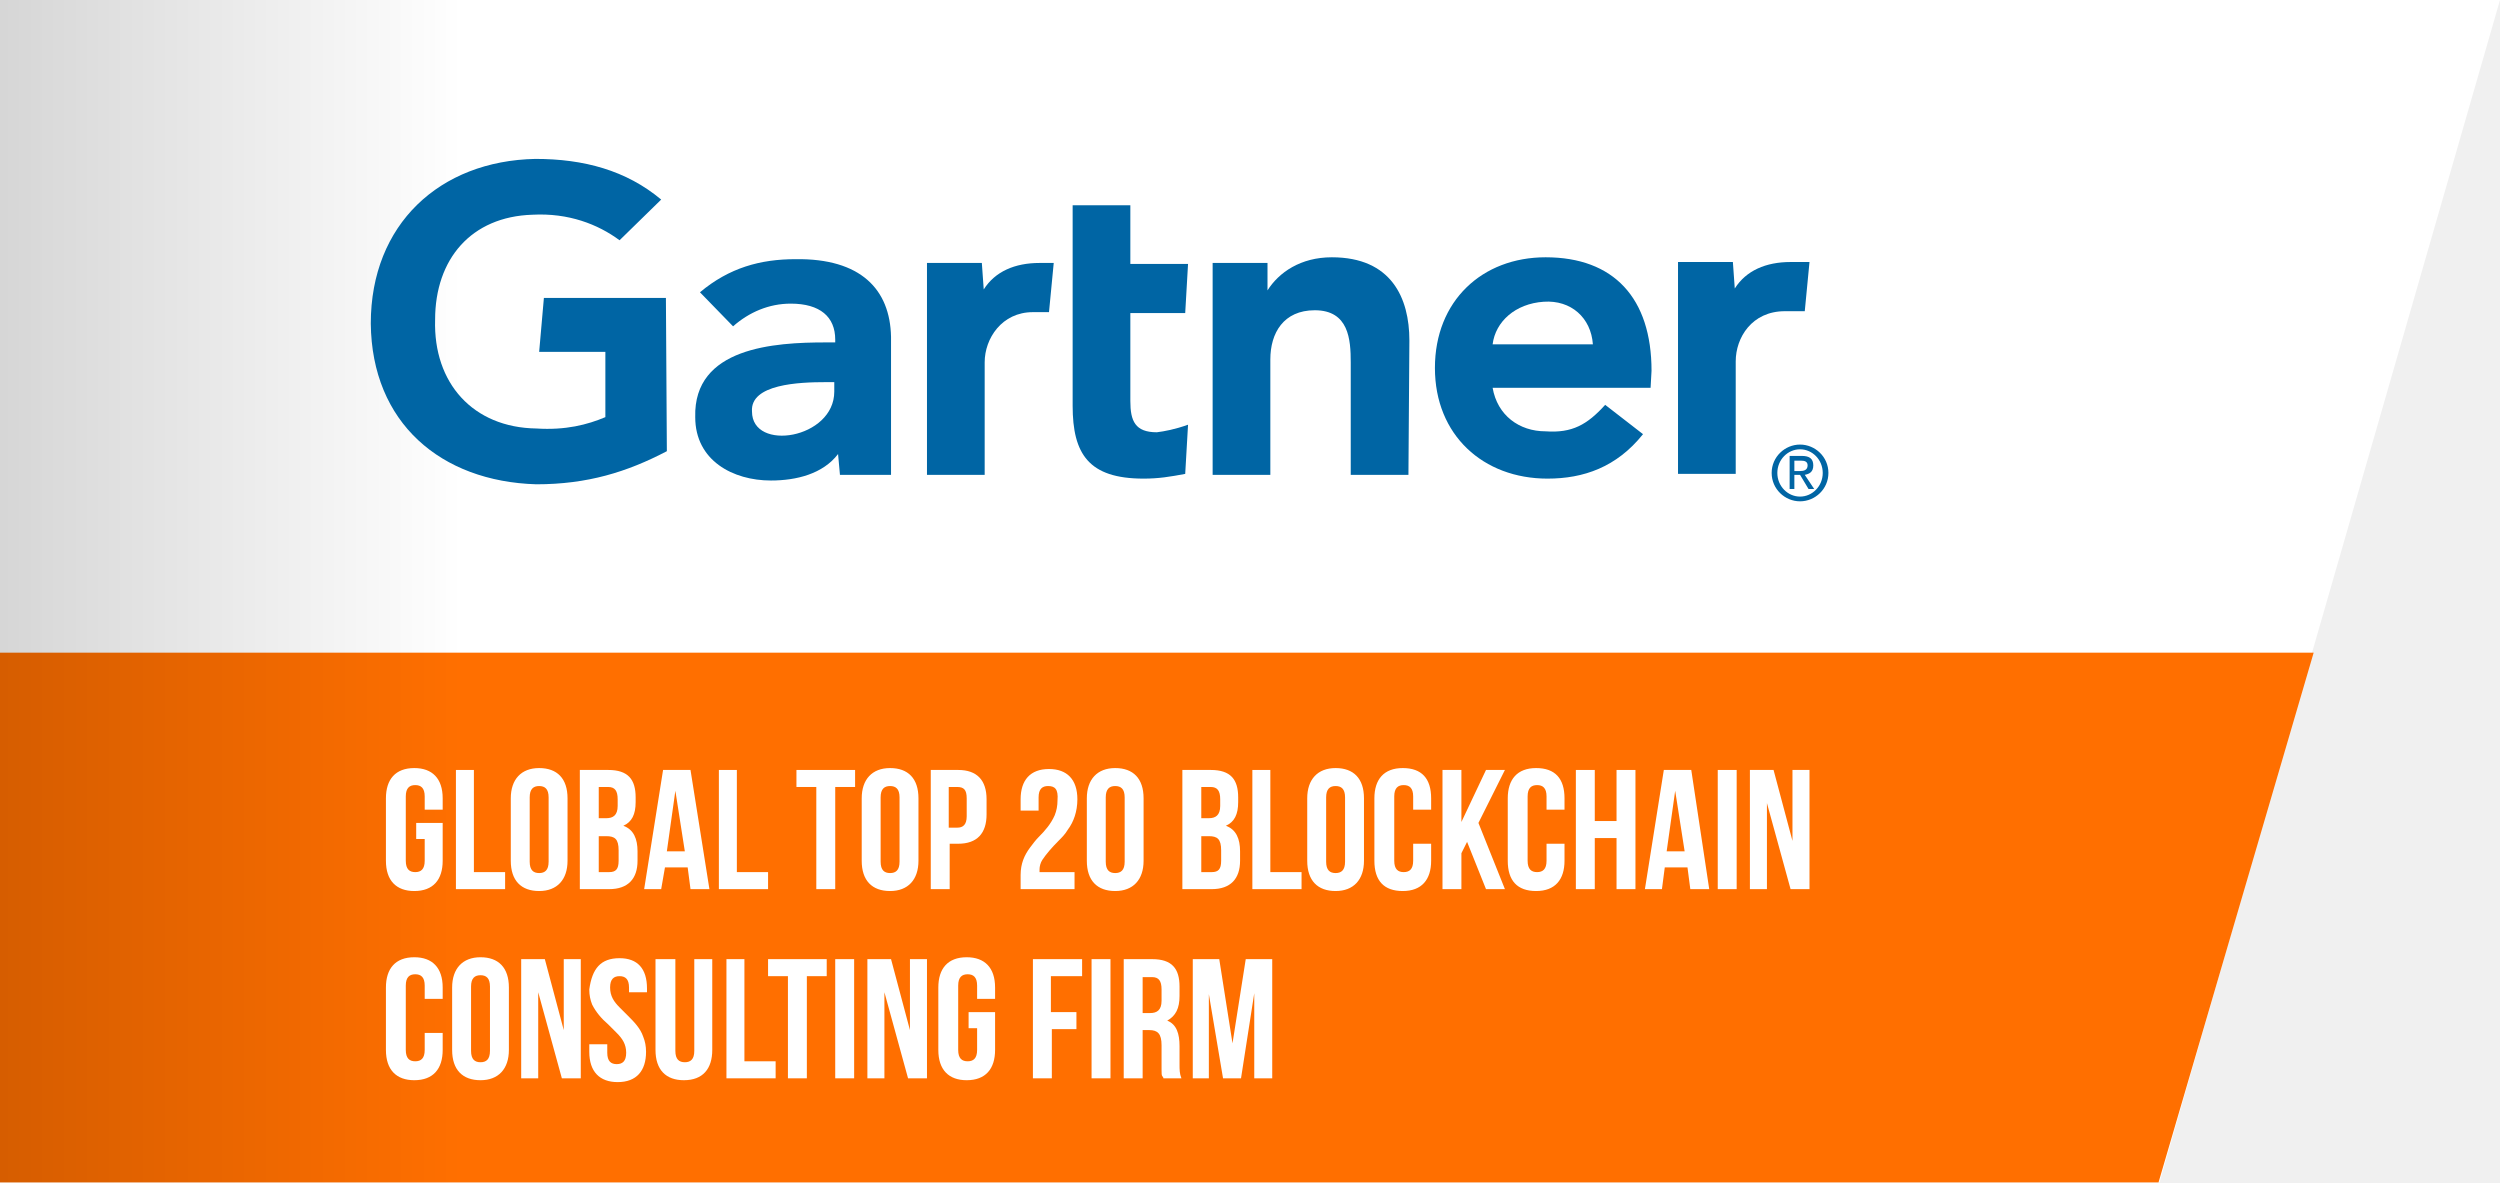
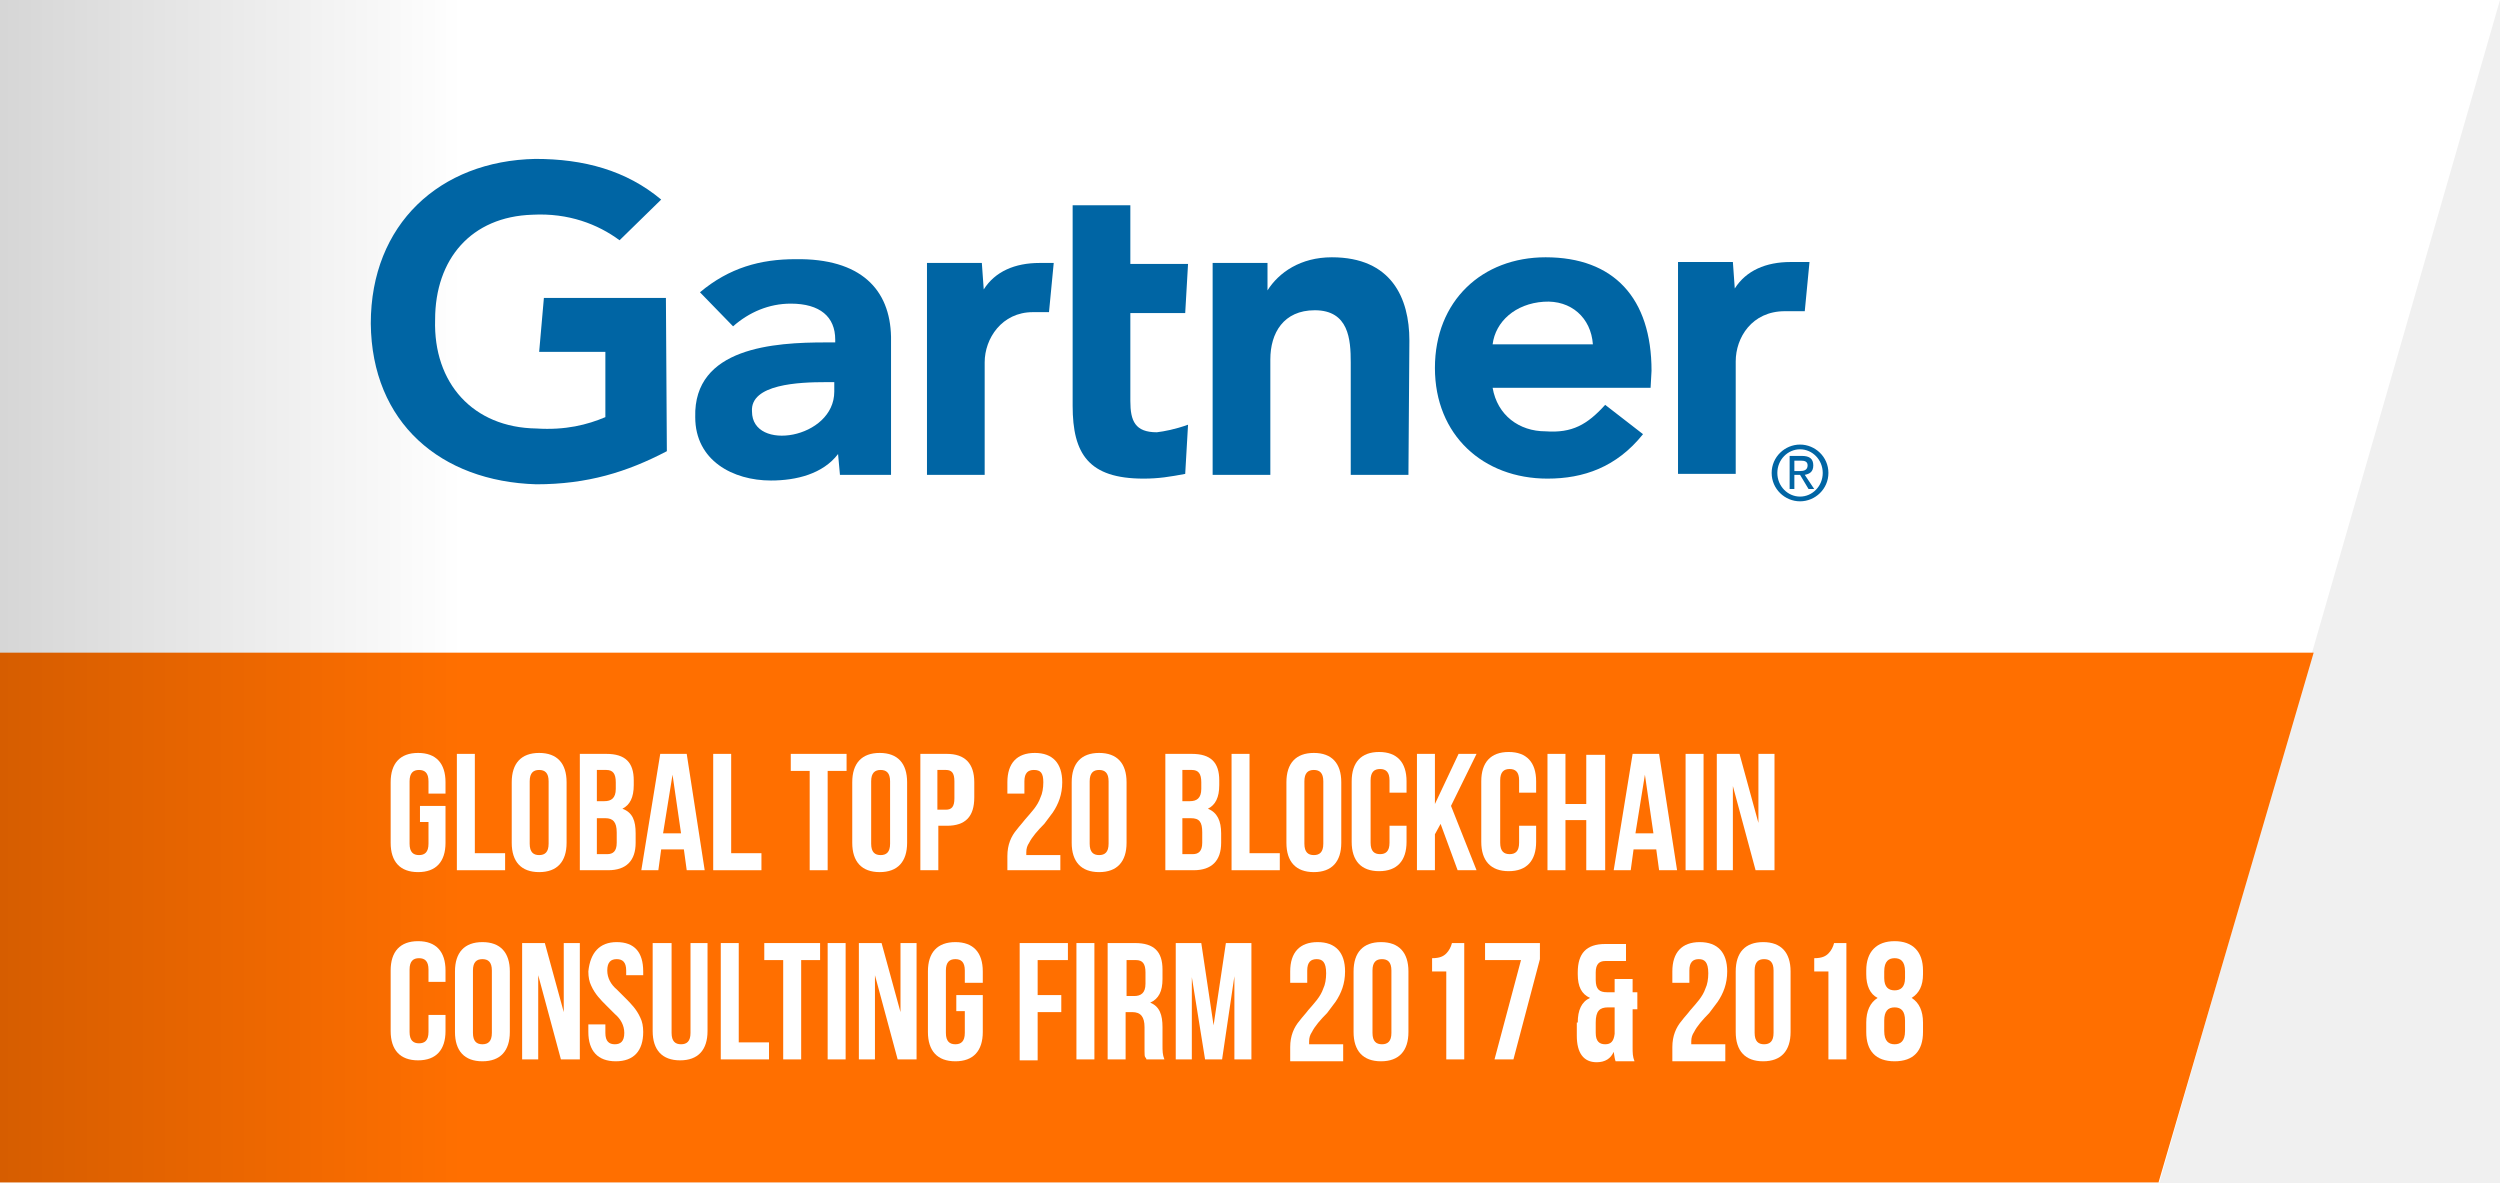
- <svg xmlns="http://www.w3.org/2000/svg" version="1.1" id="Layer_1" x="0px" y="0px" viewBox="0 0 264.3 125" style="enable-background:new 0 0 264.3 125;" xml:space="preserve">
+ <svg xmlns="http://www.w3.org/2000/svg" xmlns:xlink="http://www.w3.org/1999/xlink" version="1.1" id="Layer_1" x="0px" y="0px" viewBox="0 0 264.3 125" style="enable-background:new 0 0 264.3 125;" xml:space="preserve">
  <style type="text/css">
	.st0{fill:#FFFFFF;}
	.st1{fill:#FF6F00;}
- 	.st2{opacity:0.2;fill:url(#SVGID_1_);}
+ 	.st2{opacity:0.2;fill:url(#SVGID_1_);enable-background:new    ;}
	.st3{fill:#0065A4;}
+ 	.st4{clip-path:url(#SVGID_3_);}
</style>
  <polygon id="Fill-1" class="st0" points="-11.6,0 -11.6,125 228.3,125 264.3,0 62.3,0 " />
  <polygon id="Fill-2" class="st1" points="228.2,125 -11.7,125 -11.7,69 244.6,69 " />
-   <linearGradient id="SVGID_1_" gradientUnits="userSpaceOnUse" x1="-11.598" y1="62.5" x2="48.936" y2="62.5">
+   <linearGradient id="SVGID_1_" gradientUnits="userSpaceOnUse" x1="-11.6" y1="63.39" x2="48.9" y2="63.39" gradientTransform="matrix(1 0 0 -1 0 125.8898)">
    <stop offset="0" style="stop-color:#000000" />
    <stop offset="1" style="stop-color:#000000;stop-opacity:0" />
  </linearGradient>
  <rect x="-11.6" y="0" class="st2" width="60.5" height="125" />
  <g>
-     <path class="st0" d="M44,87h2.8v4c0,2-1,3.2-3,3.2c-1.9,0-3-1.1-3-3.2v-6.6c0-2,1-3.2,3-3.2c1.9,0,3,1.1,3,3.2v1.2h-1.9v-1.4   c0-0.9-0.4-1.2-1-1.2c-0.6,0-1,0.3-1,1.2v6.8c0,0.9,0.4,1.2,1,1.2c0.6,0,1-0.3,1-1.2v-2.3H44V87z" />
-     <path class="st0" d="M48.1,81.4h2v10.8h3.3V94h-5.2V81.4z" />
-     <path class="st0" d="M54,84.4c0-2,1.1-3.2,3-3.2c1.9,0,3,1.1,3,3.2V91c0,2-1.1,3.2-3,3.2c-1.9,0-3-1.1-3-3.2V84.4z M56,91.1   c0,0.9,0.4,1.2,1,1.2c0.6,0,1-0.3,1-1.2v-6.8c0-0.9-0.4-1.2-1-1.2c-0.6,0-1,0.3-1,1.2V91.1z" />
-     <path class="st0" d="M64.3,81.4c2.1,0,2.9,1,2.9,2.9v0.5c0,1.3-0.4,2.1-1.3,2.5c1.1,0.4,1.5,1.4,1.5,2.7v1c0,1.9-1,3-3,3h-3.1V81.4   H64.3z M63.3,83.2v3.3h0.8c0.7,0,1.2-0.3,1.2-1.3v-0.7c0-0.9-0.3-1.3-1-1.3H63.3z M63.3,88.3v3.9h1.1c0.7,0,1-0.3,1-1.2v-1.1   c0-1.2-0.4-1.5-1.3-1.5H63.3z" />
-     <path class="st0" d="M75,94h-2l-0.3-2.3h-2.4L69.9,94h-1.8l2-12.6H73L75,94z M70.5,90h1.9l-1-6.4L70.5,90z" />
-     <path class="st0" d="M75.9,81.4h2v10.8h3.3V94h-5.2V81.4z" />
-     <path class="st0" d="M84.3,81.4h6.1v1.8h-2.1V94h-2V83.2h-2.1V81.4z" />
-     <path class="st0" d="M91.1,84.4c0-2,1.1-3.2,3-3.2c1.9,0,3,1.1,3,3.2V91c0,2-1.1,3.2-3,3.2c-1.9,0-3-1.1-3-3.2V84.4z M93.1,91.1   c0,0.9,0.4,1.2,1,1.2c0.6,0,1-0.3,1-1.2v-6.8c0-0.9-0.4-1.2-1-1.2c-0.6,0-1,0.3-1,1.2V91.1z" />
-     <path class="st0" d="M101.3,81.4c2,0,3,1.1,3,3.1v1.6c0,2-1,3.1-3,3.1h-0.9V94h-2V81.4H101.3z M100.3,83.2v4.3h0.9   c0.6,0,1-0.3,1-1.2v-1.9c0-0.9-0.3-1.2-1-1.2H100.3z" />
-     <path class="st0" d="M110.8,83.1c-0.6,0-1,0.3-1,1.2v1.4h-1.9v-1.2c0-2,1-3.2,3-3.2c1.9,0,3,1.1,3,3.2c0,1.3-0.4,2.4-1,3.2   c-0.3,0.5-0.6,0.8-1,1.2c-0.7,0.7-1.3,1.4-1.7,2c-0.2,0.3-0.3,0.7-0.3,1c0,0.1,0,0.2,0,0.3h3.7V94h-5.7v-1.5c0-1.2,0.4-2.1,1-2.9   c0.3-0.4,0.6-0.8,0.9-1.1c0.7-0.7,1.3-1.4,1.7-2.3c0.2-0.5,0.3-1,0.3-1.6C111.9,83.4,111.5,83.1,110.8,83.1z" />
-     <path class="st0" d="M114.9,84.4c0-2,1.1-3.2,3-3.2c1.9,0,3,1.1,3,3.2V91c0,2-1.1,3.2-3,3.2c-1.9,0-3-1.1-3-3.2V84.4z M116.9,91.1   c0,0.9,0.4,1.2,1,1.2c0.6,0,1-0.3,1-1.2v-6.8c0-0.9-0.4-1.2-1-1.2c-0.6,0-1,0.3-1,1.2V91.1z" />
-     <path class="st0" d="M128,81.4c2.1,0,2.9,1,2.9,2.9v0.5c0,1.3-0.4,2.1-1.3,2.5c1.1,0.4,1.5,1.4,1.5,2.7v1c0,1.9-1,3-3,3H125V81.4   H128z M127,83.2v3.3h0.8c0.7,0,1.2-0.3,1.2-1.3v-0.7c0-0.9-0.3-1.3-1-1.3H127z M127,88.3v3.9h1.1c0.7,0,1-0.3,1-1.2v-1.1   c0-1.2-0.4-1.5-1.3-1.5H127z" />
-     <path class="st0" d="M132.3,81.4h2v10.8h3.3V94h-5.2V81.4z" />
-     <path class="st0" d="M138.2,84.4c0-2,1.1-3.2,3-3.2s3,1.1,3,3.2V91c0,2-1.1,3.2-3,3.2s-3-1.1-3-3.2V84.4z M140.2,91.1   c0,0.9,0.4,1.2,1,1.2s1-0.3,1-1.2v-6.8c0-0.9-0.4-1.2-1-1.2s-1,0.3-1,1.2V91.1z" />
-     <path class="st0" d="M151.3,89.3V91c0,2-1,3.2-3,3.2s-3-1.1-3-3.2v-6.6c0-2,1-3.2,3-3.2s3,1.1,3,3.2v1.2h-1.9v-1.4   c0-0.9-0.4-1.2-1-1.2c-0.6,0-1,0.3-1,1.2v6.8c0,0.9,0.4,1.2,1,1.2c0.6,0,1-0.3,1-1.2v-1.8H151.3z" />
-     <path class="st0" d="M155.1,89l-0.6,1.2V94h-2V81.4h2v5.5l2.6-5.5h2l-2.8,5.6l2.8,7h-2L155.1,89z" />
-     <path class="st0" d="M165.4,89.3V91c0,2-1,3.2-3,3.2s-3-1.1-3-3.2v-6.6c0-2,1-3.2,3-3.2s3,1.1,3,3.2v1.2h-1.9v-1.4   c0-0.9-0.4-1.2-1-1.2c-0.6,0-1,0.3-1,1.2v6.8c0,0.9,0.4,1.2,1,1.2c0.6,0,1-0.3,1-1.2v-1.8H165.4z" />
-     <path class="st0" d="M168.6,94h-2V81.4h2v5.4h2.3v-5.4h2V94h-2v-5.4h-2.3V94z" />
-     <path class="st0" d="M180.7,94h-2l-0.3-2.3h-2.4l-0.3,2.3h-1.8l2-12.6h2.9L180.7,94z M176.2,90h1.9l-1-6.4L176.2,90z" />
-     <path class="st0" d="M181.6,81.4h2V94h-2V81.4z" />
-     <path class="st0" d="M186.8,84.9V94H185V81.4h2.5l2,7.5v-7.5h1.8V94h-2L186.8,84.9z" />
-     <path class="st0" d="M46.8,109.3v1.7c0,2-1,3.2-3,3.2c-1.9,0-3-1.1-3-3.2v-6.6c0-2,1-3.2,3-3.2c1.9,0,3,1.1,3,3.2v1.2h-1.9v-1.4   c0-0.9-0.4-1.2-1-1.2c-0.6,0-1,0.3-1,1.2v6.8c0,0.9,0.4,1.2,1,1.2c0.6,0,1-0.3,1-1.2v-1.8H46.8z" />
-     <path class="st0" d="M47.8,104.4c0-2,1.1-3.2,3-3.2c1.9,0,3,1.1,3,3.2v6.6c0,2-1.1,3.2-3,3.2c-1.9,0-3-1.1-3-3.2V104.4z    M49.8,111.1c0,0.9,0.4,1.2,1,1.2c0.6,0,1-0.3,1-1.2v-6.8c0-0.9-0.4-1.2-1-1.2c-0.6,0-1,0.3-1,1.2V111.1z" />
-     <path class="st0" d="M56.9,104.9v9.1h-1.8v-12.6h2.5l2,7.5v-7.5h1.8V114h-2L56.9,104.9z" />
-     <path class="st0" d="M65.5,101.3c1.9,0,2.9,1.1,2.9,3.2v0.4h-1.9v-0.5c0-0.9-0.4-1.2-1-1.2c-0.6,0-1,0.3-1,1.2c0,0.9,0.4,1.5,1,2.1   c0.3,0.3,0.6,0.6,0.9,0.9c0.6,0.6,1.3,1.3,1.6,2.2c0.2,0.5,0.3,1,0.3,1.6c0,2-1,3.2-3,3.2c-1.9,0-3-1.1-3-3.2v-0.8h1.9v0.9   c0,0.9,0.4,1.2,1,1.2s1-0.3,1-1.2c0-0.9-0.4-1.5-1-2.1c-0.3-0.3-0.6-0.6-0.9-0.9c-0.7-0.6-1.3-1.3-1.7-2.1c-0.2-0.5-0.3-1-0.3-1.6   C62.6,102.4,63.5,101.3,65.5,101.3z" />
-     <path class="st0" d="M71.4,101.4v9.7c0,0.9,0.4,1.2,1,1.2c0.6,0,1-0.3,1-1.2v-9.7h1.9v9.6c0,2-1,3.2-3,3.2c-1.9,0-3-1.1-3-3.2v-9.6   H71.4z" />
-     <path class="st0" d="M76.7,101.4h2v10.8H82v1.8h-5.2V101.4z" />
-     <path class="st0" d="M81.3,101.4h6.1v1.8h-2.1V114h-2v-10.8h-2.1V101.4z" />
-     <path class="st0" d="M88.3,101.4h2V114h-2V101.4z" />
-     <path class="st0" d="M93.5,104.9v9.1h-1.8v-12.6h2.5l2,7.5v-7.5H98V114h-2L93.5,104.9z" />
-     <path class="st0" d="M102.4,107h2.8v4c0,2-1,3.2-3,3.2c-1.9,0-3-1.1-3-3.2v-6.6c0-2,1-3.2,3-3.2c1.9,0,3,1.1,3,3.2v1.2h-1.9v-1.4   c0-0.9-0.4-1.2-1-1.2c-0.6,0-1,0.3-1,1.2v6.8c0,0.9,0.4,1.2,1,1.2c0.6,0,1-0.3,1-1.2v-2.3h-0.9V107z" />
-     <path class="st0" d="M111.2,107h2.6v1.8h-2.6v5.2h-2v-12.6h5.2v1.8h-3.3V107z" />
-     <path class="st0" d="M115.4,101.4h2V114h-2V101.4z" />
-     <path class="st0" d="M123,114c0-0.1-0.1-0.2-0.1-0.2c-0.1-0.1-0.1-0.3-0.1-0.7c0-0.2,0-0.4,0-0.6v-2c0-1.2-0.4-1.6-1.3-1.6h-0.7   v5.1h-2v-12.6h3c2.1,0,2.9,1,2.9,2.9v1c0,1.3-0.4,2.1-1.3,2.6c1,0.4,1.3,1.4,1.3,2.7v1.9c0,0.6,0,1,0.2,1.5H123z M120.8,103.2v3.9   h0.8c0.7,0,1.2-0.3,1.2-1.3v-1.2c0-0.9-0.3-1.3-1-1.3H120.8z" />
-     <path class="st0" d="M130.3,110.3l1.4-8.9h2.8V114h-1.9v-9l-1.4,9h-1.9l-1.5-8.9v8.9h-1.7v-12.6h2.8L130.3,110.3z" />
+     <path id="Fill-16" class="st3" d="M189.7,49.8v-1.1h0.7c0.4,0,0.7,0.1,0.7,0.5c0,0.5-0.4,0.6-0.8,0.6H189.7z M189.7,50.2h0.6   l0.9,1.5h0.6l-1-1.5c0.5-0.1,0.9-0.3,0.9-1s-0.4-1-1.2-1h-1.3v3.5h0.5V50.2z M190.3,53c1.6,0,3-1.3,3-3s-1.4-3-3-3s-3,1.3-3,3   S188.7,53,190.3,53z M187.9,50c0-1.4,1.1-2.5,2.4-2.5c1.3,0,2.4,1.1,2.4,2.5s-1.1,2.5-2.4,2.5S187.9,51.4,187.9,50z" />
+     <path id="Fill-11" class="st3" d="M191.3,27.7l-0.5,5.2h-2.1c-3.5,0-5.2,2.8-5.2,5.3v11.9h-6.1V27.7h5.8l0.2,2.8   c1.2-1.9,3.3-2.8,5.9-2.8L191.3,27.7z" />
+     <path id="Fill-12" class="st3" d="M148.9,50.2h-6.1V38.3c0-2.4-0.2-5.5-3.8-5.5c-3.3,0-4.7,2.4-4.7,5.2v12.2h-6.1V27.8h5.8v2.9   c1.2-1.9,3.5-3.5,6.8-3.5c6.3,0,8.2,4.3,8.2,8.8L148.9,50.2z" />
+     <path id="Fill-13" class="st3" d="M125.6,44.9l-0.3,5.2c-1.6,0.3-2.8,0.5-4.4,0.5c-5.8,0-7.5-2.6-7.5-7.7V21.7h6.1v6.2h6.1   l-0.3,5.2h-5.8v9.3c0,2.1,0.5,3.3,2.8,3.3C123.1,45.6,124.2,45.4,125.6,44.9" />
+     <path id="Fill-14" class="st3" d="M111.4,27.8l-0.5,5.2h-1.7c-3.3,0-5.1,2.8-5.1,5.3v11.9H98V27.8h5.8l0.2,2.8   c1.2-1.9,3.3-2.8,5.9-2.8L111.4,27.8z" />
+     <path id="Fill-15" class="st3" d="M70.5,47.7c-4.2,2.2-8.4,3.5-13.8,3.5c-10.1-0.3-17.4-6.5-17.5-17c0-10.5,7.3-17.2,17.4-17.4   c5.1,0,9.6,1.2,13.3,4.3l-4.4,4.3c-2.3-1.7-5.4-2.9-9.2-2.7C49.8,22.9,46,27.4,46,33.8c-0.2,6.7,4,11.4,10.7,11.5   c3.1,0.2,5.4-0.4,7.3-1.2v-6.9h-7l0.5-5.7h12.9L70.5,47.7z" />
+     <path id="Fill-16_1_" class="st3" d="M168.4,36.4c-0.2-2.8-2.3-4.7-5.2-4.5c-3,0.2-5.1,2.1-5.4,4.5H168.4z M174.5,41h-16.7   c0.5,2.9,2.8,4.6,5.6,4.6c2.8,0.2,4.4-0.7,6.3-2.8l4,3.1c-2.8,3.5-6.3,4.7-10.1,4.7c-6.8,0-11.9-4.6-11.9-11.7s5-11.7,11.7-11.7   c7.2,0,11.2,4.3,11.2,12L174.5,41z" />
+     <path id="Fill-17" class="st3" d="M88.2,40.4h-0.9c-2.8,0-8,0.2-7.8,3.1c0,4.3,8.7,2.9,8.7-2.1L88.2,40.4z M94.2,35.6v14.6h-5.4   L88.6,48c-1.6,2.1-4.4,2.8-7.1,2.8c-4,0-8-2.1-8-6.7c-0.2-7.4,8.4-7.9,13.8-7.9h1v-0.3c0-2.4-1.6-3.8-4.7-3.8   c-2.3,0-4.4,0.9-6.1,2.4L74,30.9c3.1-2.6,6.4-3.5,10.1-3.5C91,27.3,94.1,30.6,94.2,35.6z" />
  </g>
  <g>
-     <path id="Fill-16" class="st3" d="M189.7,49.8v-1.1h0.7c0.4,0,0.7,0.1,0.7,0.5c0,0.5-0.4,0.6-0.8,0.6H189.7z M189.7,50.2h0.6   l0.9,1.5h0.6l-1-1.5c0.5-0.1,0.9-0.3,0.9-1c0-0.7-0.4-1-1.2-1h-1.3v3.5h0.5V50.2z M190.3,53c1.6,0,3-1.3,3-3c0-1.7-1.4-3-3-3   c-1.6,0-3,1.3-3,3C187.3,51.7,188.7,53,190.3,53z M187.9,50c0-1.4,1.1-2.5,2.4-2.5c1.3,0,2.4,1.1,2.4,2.5c0,1.4-1.1,2.5-2.4,2.5   C189,52.5,187.9,51.4,187.9,50z" />
-     <path id="Fill-11" class="st3" d="M191.3,27.7l-0.5,5.2l-2.1,0c-3.5,0-5.2,2.8-5.2,5.3l0,11.9l-6.1,0l0-22.4l5.8,0l0.2,2.8   c1.2-1.9,3.3-2.8,5.9-2.8L191.3,27.7z" />
-     <path id="Fill-12" class="st3" d="M148.9,50.2l-6.1,0l0-11.9c0-2.4-0.2-5.5-3.8-5.5c-3.3,0-4.7,2.4-4.7,5.2l0,12.2l-6.1,0l0-22.4   l5.8,0l0,2.9c1.2-1.9,3.5-3.5,6.8-3.5c6.3,0,8.2,4.3,8.2,8.8L148.9,50.2z" />
-     <path id="Fill-13" class="st3" d="M125.6,44.9l-0.3,5.2c-1.6,0.3-2.8,0.5-4.4,0.5c-5.8,0-7.5-2.6-7.5-7.7l0-21.2l6.1,0l0,6.2l6.1,0   l-0.3,5.2l-5.8,0l0,9.3c0,2.1,0.5,3.3,2.8,3.3C123.1,45.6,124.2,45.4,125.6,44.9" />
-     <path id="Fill-14" class="st3" d="M111.4,27.8l-0.5,5.2l-1.7,0c-3.3,0-5.1,2.8-5.1,5.3l0,11.9l-6.1,0l0-22.4l5.8,0l0.2,2.8   c1.2-1.9,3.3-2.8,5.9-2.8L111.4,27.8z" />
-     <path id="Fill-15" class="st3" d="M70.5,47.7c-4.2,2.2-8.4,3.5-13.8,3.5c-10.1-0.3-17.4-6.5-17.5-17c0-10.5,7.3-17.2,17.4-17.4   c5.1,0,9.6,1.2,13.3,4.3l-4.4,4.3c-2.3-1.7-5.4-2.9-9.2-2.7C49.8,22.9,46,27.4,46,33.8c-0.2,6.7,4,11.4,10.7,11.5   c3.1,0.2,5.4-0.4,7.3-1.2l0-6.9l-7,0l0.5-5.7l12.9,0L70.5,47.7z" />
-     <path id="Fill-16_1_" class="st3" d="M168.4,36.4c-0.2-2.8-2.3-4.7-5.2-4.5c-3,0.2-5.1,2.1-5.4,4.5L168.4,36.4z M174.5,41l-16.7,0   c0.5,2.9,2.8,4.6,5.6,4.6c2.8,0.2,4.4-0.7,6.3-2.8l4,3.1c-2.8,3.5-6.3,4.7-10.1,4.7c-6.8,0-11.9-4.6-11.9-11.7   c0-7.1,5-11.7,11.7-11.7c7.2,0,11.2,4.3,11.2,12L174.5,41z" />
-     <path id="Fill-17" class="st3" d="M88.2,40.4l-0.9,0c-2.8,0-8,0.2-7.8,3.1c0,4.3,8.7,2.9,8.7-2.1L88.2,40.4z M94.2,35.6l0,14.6   l-5.4,0L88.6,48c-1.6,2.1-4.4,2.8-7.1,2.8c-4,0-8-2.1-8-6.7c-0.2-7.4,8.4-7.9,13.8-7.9l1,0v-0.3c0-2.4-1.6-3.8-4.7-3.8   c-2.3,0-4.4,0.9-6.1,2.4l-3.5-3.6c3.1-2.6,6.4-3.5,10.1-3.5C91,27.3,94.1,30.6,94.2,35.6z" />
+     <defs>
+       <rect id="SVGID_2_" x="40.8" y="77" width="189" height="36" />
+     </defs>
+     <clipPath id="SVGID_3_">
+       <use xlink:href="#SVGID_2_" style="overflow:visible;" />
+     </clipPath>
+     <g class="st4">
+       <path class="st0" d="M44.4,85.2h2.7v3.9c0,2-1,3.1-2.9,3.1c-1.9,0-2.9-1.1-2.9-3.1v-6.4c0-2,1-3.1,2.9-3.1c1.9,0,2.9,1.1,2.9,3.1    v1.2h-1.8v-1.3c0-0.9-0.4-1.2-1-1.2c-0.6,0-1,0.3-1,1.2v6.6c0,0.9,0.4,1.2,1,1.2c0.6,0,1-0.3,1-1.2v-2.3h-0.9V85.2z" />
+       <path class="st0" d="M48.3,79.7h1.9v10.5h3.2V92h-5.1V79.7z" />
+       <path class="st0" d="M54.1,82.7c0-2,1-3.1,2.9-3.1s2.9,1.1,2.9,3.1v6.4c0,2-1,3.1-2.9,3.1s-2.9-1.1-2.9-3.1V82.7z M56,89.2    c0,0.9,0.4,1.2,1,1.2c0.6,0,1-0.3,1-1.2v-6.6c0-0.9-0.4-1.2-1-1.2c-0.6,0-1,0.3-1,1.2V89.2z" />
+       <path class="st0" d="M64.1,79.7c2,0,2.9,0.9,2.9,2.8V83c0,1.3-0.4,2.1-1.2,2.5c1.1,0.4,1.4,1.3,1.4,2.6v1c0,1.9-1,2.9-2.9,2.9h-3    V79.7H64.1z M63.1,81.5v3.2h0.8c0.7,0,1.2-0.3,1.2-1.3v-0.7c0-0.9-0.3-1.3-1-1.3H63.1z M63.1,86.5v3.8h1.1c0.6,0,1-0.3,1-1.2V88    c0-1.1-0.4-1.5-1.2-1.5H63.1z" />
+       <path class="st0" d="M74.5,92h-1.9l-0.3-2.2h-2.4L69.6,92h-1.8l2-12.3h2.8L74.5,92z M70.1,88.1H72l-0.9-6.2L70.1,88.1z" />
+       <path class="st0" d="M75.4,79.7h1.9v10.5h3.2V92h-5.1V79.7z" />
+       <path class="st0" d="M83.5,79.7h6v1.8h-2V92h-1.9V81.5h-2V79.7z" />
+       <path class="st0" d="M90.1,82.7c0-2,1-3.1,2.9-3.1s2.9,1.1,2.9,3.1v6.4c0,2-1,3.1-2.9,3.1s-2.9-1.1-2.9-3.1V82.7z M92.1,89.2    c0,0.9,0.4,1.2,1,1.2c0.6,0,1-0.3,1-1.2v-6.6c0-0.9-0.4-1.2-1-1.2c-0.6,0-1,0.3-1,1.2V89.2z" />
+       <path class="st0" d="M100.1,79.7c1.9,0,2.9,1,2.9,3v1.6c0,2-0.9,3-2.9,3h-0.9V92h-1.9V79.7H100.1z M99.1,81.5v4.1h0.9    c0.6,0,0.9-0.3,0.9-1.2v-1.8c0-0.9-0.3-1.2-0.9-1.2H99.1z" />
+       <path class="st0" d="M109.3,81.4c-0.6,0-1,0.3-1,1.2v1.3h-1.8v-1.2c0-2,1-3.1,2.9-3.1s2.9,1.1,2.9,3.1c0,1.3-0.4,2.3-1,3.2    c-0.3,0.4-0.6,0.8-0.9,1.2c-0.7,0.7-1.3,1.4-1.6,2c-0.2,0.3-0.3,0.6-0.3,1c0,0.1,0,0.2,0,0.3h3.6V92h-5.6v-1.5    c0-1.2,0.4-2.1,1-2.8c0.3-0.4,0.6-0.7,0.9-1.1c0.6-0.7,1.3-1.4,1.6-2.3c0.2-0.4,0.3-1,0.3-1.6C110.3,81.7,110,81.4,109.3,81.4z" />
+       <path class="st0" d="M113.3,82.7c0-2,1-3.1,2.9-3.1s2.9,1.1,2.9,3.1v6.4c0,2-1,3.1-2.9,3.1s-2.9-1.1-2.9-3.1V82.7z M115.2,89.2    c0,0.9,0.4,1.2,1,1.2c0.6,0,1-0.3,1-1.2v-6.6c0-0.9-0.4-1.2-1-1.2c-0.6,0-1,0.3-1,1.2V89.2z" />
+       <path class="st0" d="M126,79.7c2,0,2.9,0.9,2.9,2.8V83c0,1.3-0.4,2.1-1.2,2.5c1,0.4,1.4,1.3,1.4,2.6v1c0,1.9-1,2.9-2.9,2.9h-3    V79.7H126z M125,81.5v3.2h0.8c0.7,0,1.2-0.3,1.2-1.3v-0.7c0-0.9-0.3-1.3-1-1.3H125z M125,86.5v3.8h1.1c0.6,0,1-0.3,1-1.2V88    c0-1.1-0.3-1.5-1.2-1.5H125z" />
+       <path class="st0" d="M130.2,79.7h1.9v10.5h3.2V92h-5.1V79.7z" />
+       <path class="st0" d="M136,82.7c0-2,1-3.1,2.9-3.1c1.9,0,2.9,1.1,2.9,3.1v6.4c0,2-1,3.1-2.9,3.1c-1.9,0-2.9-1.1-2.9-3.1V82.7z     M137.9,89.2c0,0.9,0.4,1.2,1,1.2c0.6,0,1-0.3,1-1.2v-6.6c0-0.9-0.4-1.2-1-1.2c-0.6,0-1,0.3-1,1.2V89.2z" />
+       <path class="st0" d="M148.7,87.4v1.6c0,2-1,3.1-2.9,3.1c-1.9,0-2.9-1.1-2.9-3.1v-6.4c0-2,1-3.1,2.9-3.1c1.9,0,2.9,1.1,2.9,3.1v1.2    h-1.8v-1.3c0-0.9-0.4-1.2-1-1.2c-0.6,0-1,0.3-1,1.2v6.6c0,0.9,0.4,1.2,1,1.2c0.6,0,1-0.3,1-1.2v-1.8H148.7z" />
+     </g>
+     <g class="st4">
+       <path class="st0" d="M152.3,87.1l-0.6,1.1V92h-1.9V79.7h1.9v5.3l2.5-5.3h1.9l-2.7,5.5l2.7,6.8h-2L152.3,87.1z" />
+     </g>
+     <g class="st4">
+       <path class="st0" d="M162.4,87.4v1.6c0,2-1,3.1-2.9,3.1c-1.9,0-2.9-1.1-2.9-3.1v-6.4c0-2,1-3.1,2.9-3.1c1.9,0,2.9,1.1,2.9,3.1v1.2    h-1.8v-1.3c0-0.9-0.4-1.2-1-1.2c-0.6,0-1,0.3-1,1.2v6.6c0,0.9,0.4,1.2,1,1.2c0.6,0,1-0.3,1-1.2v-1.8H162.4z" />
+       <path class="st0" d="M165.5,92h-1.9V79.7h1.9V85h2.2v-5.2h2V92h-2v-5.3h-2.2V92z" />
+       <path class="st0" d="M177.3,92h-1.9l-0.3-2.2h-2.4l-0.3,2.2h-1.8l2-12.3h2.8L177.3,92z M172.9,88.1h1.9l-0.9-6.2L172.9,88.1z" />
+       <path class="st0" d="M178.2,79.7h1.9V92h-1.9V79.7z" />
+       <path class="st0" d="M183.2,83.1V92h-1.7V79.7h2.4l2,7.3v-7.3h1.7V92h-2L183.2,83.1z" />
+     </g>
+     <g class="st4">
+       <path class="st0" d="M47.1,107.4v1.6c0,2-1,3.1-2.9,3.1c-1.9,0-2.9-1.1-2.9-3.1v-6.4c0-2,1-3.1,2.9-3.1c1.9,0,2.9,1.1,2.9,3.1v1.2    h-1.8v-1.3c0-0.9-0.4-1.2-1-1.2c-0.6,0-1,0.3-1,1.2v6.6c0,0.9,0.4,1.2,1,1.2c0.6,0,1-0.3,1-1.2v-1.8H47.1z" />
+       <path class="st0" d="M48.1,102.7c0-2,1-3.1,2.9-3.1s2.9,1.1,2.9,3.1v6.4c0,2-1,3.1-2.9,3.1s-2.9-1.1-2.9-3.1V102.7z M50,109.2    c0,0.9,0.4,1.2,1,1.2c0.6,0,1-0.3,1-1.2v-6.6c0-0.9-0.4-1.2-1-1.2c-0.6,0-1,0.3-1,1.2V109.2z" />
+       <path class="st0" d="M56.9,103.1v8.9h-1.7V99.7h2.4l2,7.3v-7.3h1.7V112h-2L56.9,103.1z" />
+       <path class="st0" d="M65.2,99.6c1.9,0,2.8,1.1,2.8,3.1v0.4h-1.8v-0.5c0-0.9-0.4-1.2-1-1.2c-0.6,0-1,0.3-1,1.2c0,0.8,0.4,1.5,1,2    c0.3,0.3,0.6,0.6,0.9,0.9c0.6,0.6,1.2,1.2,1.6,2.1c0.2,0.4,0.3,0.9,0.3,1.5c0,2-1,3.1-2.9,3.1c-1.9,0-2.9-1.1-2.9-3.1v-0.8h1.8    v0.9c0,0.9,0.4,1.2,1,1.2c0.6,0,1-0.3,1-1.2c0-0.8-0.4-1.5-1-2c-0.3-0.3-0.6-0.6-0.9-0.9c-0.6-0.6-1.2-1.2-1.6-2.1    c-0.2-0.4-0.3-0.9-0.3-1.5C62.4,100.7,63.4,99.6,65.2,99.6z" />
+       <path class="st0" d="M71,99.7v9.5c0,0.9,0.4,1.2,1,1.2c0.6,0,1-0.3,1-1.2v-9.5h1.8v9.3c0,2-1,3.1-2.9,3.1s-2.9-1.1-2.9-3.1v-9.3    H71z" />
+       <path class="st0" d="M76.2,99.7h1.9v10.5h3.2v1.8h-5.1V99.7z" />
+       <path class="st0" d="M80.7,99.7h6v1.8h-2V112h-1.9v-10.5h-2V99.7z" />
+       <path class="st0" d="M87.5,99.7h1.9V112h-1.9V99.7z" />
+       <path class="st0" d="M92.5,103.1v8.9h-1.7V99.7h2.4l2,7.3v-7.3h1.7V112h-2L92.5,103.1z" />
+       <path class="st0" d="M101.2,105.2h2.7v3.9c0,2-1,3.1-2.9,3.1c-1.9,0-2.9-1.1-2.9-3.1v-6.4c0-2,1-3.1,2.9-3.1    c1.9,0,2.9,1.1,2.9,3.1v1.2H102v-1.3c0-0.9-0.4-1.2-1-1.2c-0.6,0-1,0.3-1,1.2v6.6c0,0.9,0.4,1.2,1,1.2c0.6,0,1-0.3,1-1.2v-2.3    h-0.9V105.2z" />
+       <path class="st0" d="M109.7,105.2h2.5v1.8h-2.5v5.1h-1.9V99.7h5.1v1.8h-3.2V105.2z" />
+       <path class="st0" d="M113.8,99.7h1.9V112h-1.9V99.7z" />
+       <path class="st0" d="M121.2,112c0-0.1-0.1-0.2-0.1-0.2c-0.1-0.1-0.1-0.3-0.1-0.7c0-0.2,0-0.4,0-0.6v-1.9c0-1.1-0.4-1.6-1.3-1.6    h-0.7v5h-1.9V99.7h2.9c2,0,2.9,0.9,2.9,2.8v1c0,1.3-0.4,2.1-1.3,2.5c1,0.4,1.3,1.3,1.3,2.6v1.9c0,0.6,0,1,0.2,1.5H121.2z     M119.1,101.5v3.8h0.8c0.7,0,1.2-0.3,1.2-1.3v-1.2c0-0.9-0.3-1.3-1-1.3H119.1z" />
+       <path class="st0" d="M128.3,108.4l1.3-8.7h2.7V112h-1.8v-8.8l-1.3,8.8h-1.8l-1.4-8.7v8.7h-1.7V99.7h2.7L128.3,108.4z" />
+       <path class="st0" d="M139.2,101.4c-0.6,0-1,0.3-1,1.2v1.3h-1.8v-1.2c0-2,1-3.1,2.9-3.1c1.9,0,2.9,1.1,2.9,3.1c0,1.3-0.4,2.3-1,3.2    c-0.3,0.4-0.6,0.8-0.9,1.2c-0.7,0.7-1.3,1.4-1.6,2c-0.2,0.3-0.3,0.6-0.3,1c0,0.1,0,0.2,0,0.3h3.6v1.8h-5.6v-1.5    c0-1.2,0.4-2.1,1-2.8c0.3-0.4,0.6-0.7,0.9-1.1c0.6-0.7,1.3-1.4,1.6-2.3c0.2-0.4,0.3-1,0.3-1.6    C140.2,101.7,139.8,101.4,139.2,101.4z" />
+       <path class="st0" d="M143.1,102.7c0-2,1-3.1,2.9-3.1c1.9,0,2.9,1.1,2.9,3.1v6.4c0,2-1,3.1-2.9,3.1c-1.9,0-2.9-1.1-2.9-3.1V102.7z     M145.1,109.2c0,0.9,0.4,1.2,1,1.2c0.6,0,1-0.3,1-1.2v-6.6c0-0.9-0.4-1.2-1-1.2c-0.6,0-1,0.3-1,1.2V109.2z" />
+       <path class="st0" d="M151.4,101.3c0.8,0,1.2-0.2,1.5-0.5s0.5-0.7,0.6-1.1h1.3V112h-1.9v-9.3h-1.5V101.3z" />
+       <path class="st0" d="M162.8,99.7v1.7L160,112H158l2.8-10.5H157v-1.8H162.8z" />
+       <path class="st0" d="M166.8,108.1c0-1.3,0.4-2.2,1.3-2.6c-0.9-0.4-1.3-1.2-1.3-2.5v-0.2c0-2,0.9-3,2.9-3h2.2v1.8h-2.2    c-0.6,0-1,0.3-1,1.2v0.8c0,1,0.4,1.3,1.2,1.3h0.8v-1.4h1.9v1.4h0.5v1.8h-0.5v4c0,0.6,0,1,0.2,1.5h-2c-0.1-0.3-0.1-0.4-0.2-1    c-0.3,0.7-0.9,1.1-1.8,1.1c-1.4,0-2.1-1-2.1-2.8V108.1z M168.7,109.2c0,0.9,0.4,1.2,1,1.2c0.6,0,0.9-0.3,1-1.1v-2.8H170    c-0.9,0-1.3,0.4-1.3,1.6V109.2z" />
+       <path class="st0" d="M179.6,101.4c-0.6,0-1,0.3-1,1.2v1.3h-1.8v-1.2c0-2,1-3.1,2.9-3.1c1.9,0,2.9,1.1,2.9,3.1c0,1.3-0.4,2.3-1,3.2    c-0.3,0.4-0.6,0.8-0.9,1.2c-0.7,0.7-1.3,1.4-1.6,2c-0.2,0.3-0.3,0.6-0.3,1c0,0.1,0,0.2,0,0.3h3.6v1.8h-5.6v-1.5    c0-1.2,0.4-2.1,1-2.8c0.3-0.4,0.6-0.7,0.9-1.1c0.6-0.7,1.3-1.4,1.6-2.3c0.2-0.4,0.3-1,0.3-1.6    C180.6,101.7,180.2,101.4,179.6,101.4z" />
+       <path class="st0" d="M183.5,102.7c0-2,1-3.1,2.9-3.1c1.9,0,2.9,1.1,2.9,3.1v6.4c0,2-1,3.1-2.9,3.1c-1.9,0-2.9-1.1-2.9-3.1V102.7z     M185.5,109.2c0,0.9,0.4,1.2,1,1.2c0.6,0,1-0.3,1-1.2v-6.6c0-0.9-0.4-1.2-1-1.2c-0.6,0-1,0.3-1,1.2V109.2z" />
+       <path class="st0" d="M191.8,101.3c0.8,0,1.2-0.2,1.5-0.5c0.3-0.3,0.5-0.7,0.6-1.1h1.3V112h-1.9v-9.3h-1.5V101.3z" />
+       <path class="st0" d="M203.3,109.1c0,2-1,3.1-3,3.1s-3-1.1-3-3.1v-1c0-1.2,0.4-2.1,1.2-2.6c-0.8-0.4-1.2-1.3-1.2-2.5v-0.4    c0-2,1.1-3.1,3-3.1s3,1.1,3,3.1v0.4c0,1.2-0.4,2-1.2,2.5c0.8,0.5,1.2,1.4,1.2,2.6V109.1z M199.2,103.4c0,1,0.5,1.3,1.1,1.3    c0.6,0,1.1-0.3,1.1-1.3v-0.7c0-1.1-0.5-1.4-1.1-1.4s-1.1,0.3-1.1,1.4V103.4z M199.2,109c0,1.1,0.5,1.4,1.1,1.4s1.1-0.3,1.1-1.4    v-1.1c0-1-0.4-1.4-1.1-1.4s-1.1,0.4-1.1,1.4V109z" />
+     </g>
  </g>
</svg>
